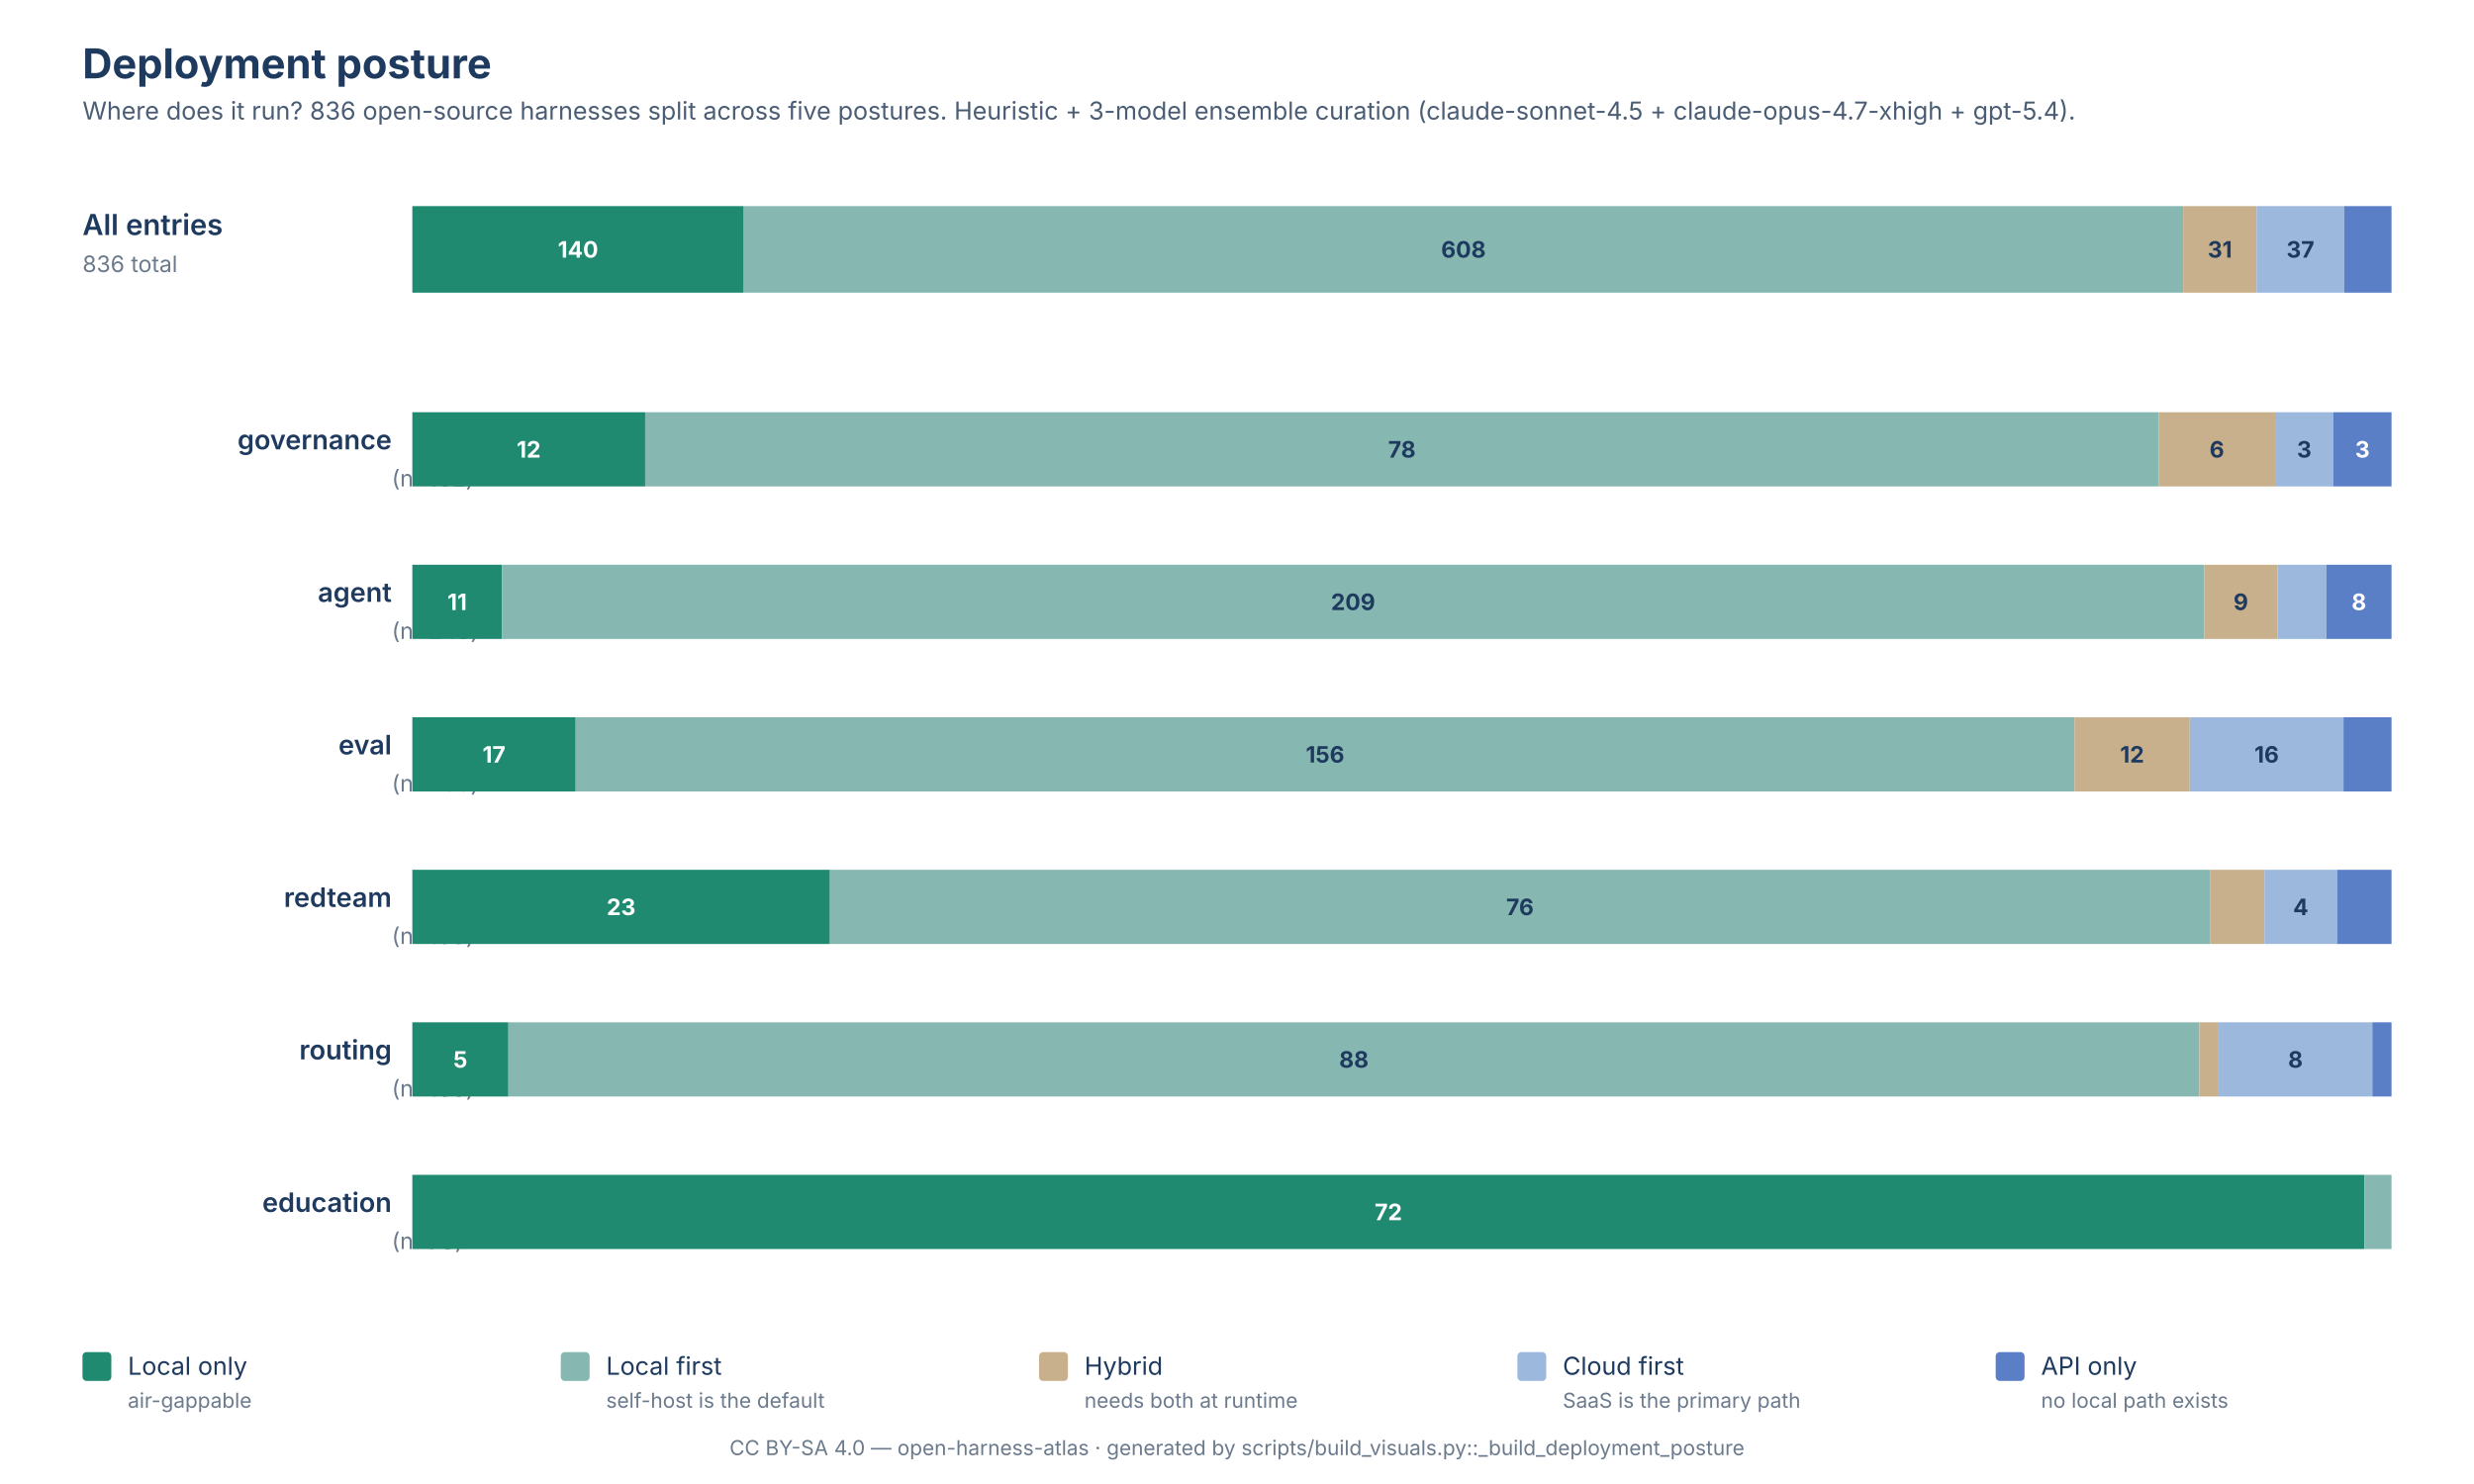
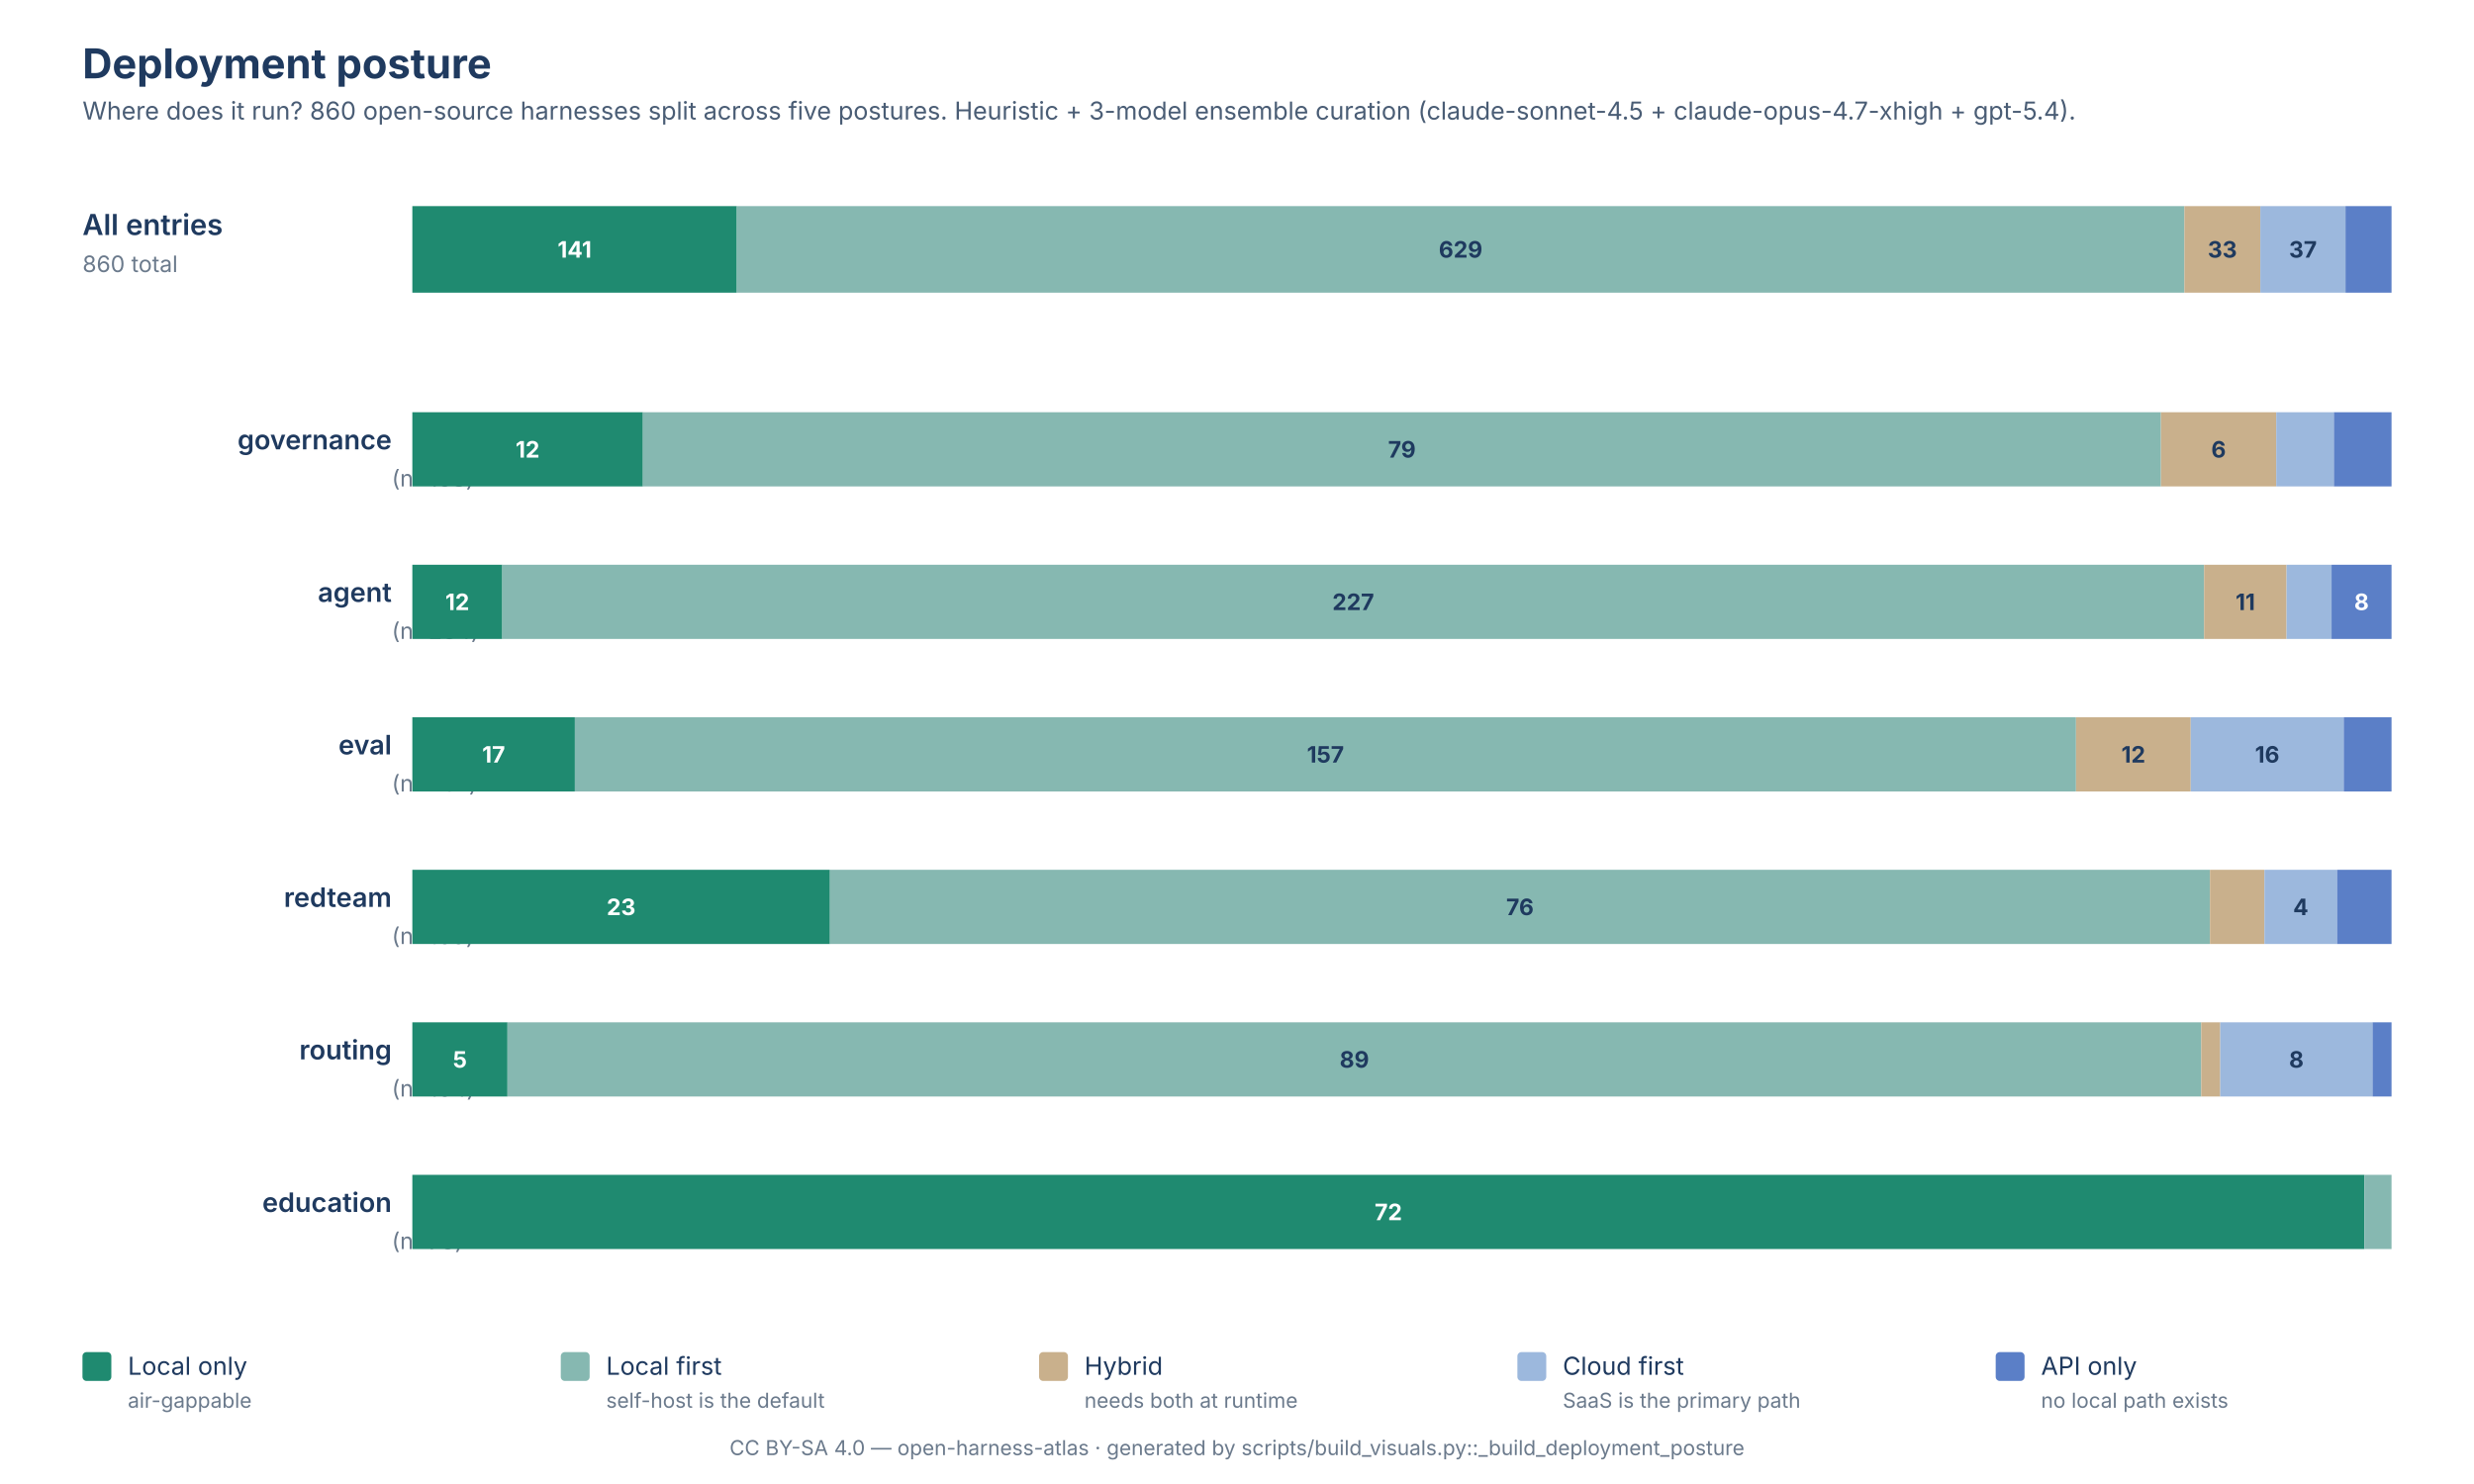
<svg xmlns="http://www.w3.org/2000/svg" viewBox="0 0 1200 720" role="img" aria-labelledby="title desc">
  <style>.body{font-family:"Inter","Helvetica Neue",Arial,sans-serif;}.title{font-size:20px;font-weight:700;fill:#1f3a5f;}.sub{font-size:12px;font-weight:400;fill:#4a5d75;}.h2{font-size:14px;font-weight:600;fill:#1f3a5f;}.cat-label{font-size:13px;font-weight:600;fill:#1f3a5f;text-anchor:end;}.cat-count{font-size:11px;fill:#6b7a8c;text-anchor:start;}.seg-label{font-size:11px;font-weight:700;fill:#ffffff;text-anchor:middle;dominant-baseline:central;}.seg-label-dark{font-size:11px;font-weight:700;fill:#1f3a5f;text-anchor:middle;dominant-baseline:central;}.legend-text{font-size:12px;fill:#1f3a5f;}.legend-hint{font-size:10px;fill:#6b7a8c;}.footer{font-size:10px;fill:#6b7a8c;text-anchor:middle;}</style>
  <rect width="1200" height="720" fill="#ffffff" />
  <text x="40" y="38" class="body title">Deployment posture</text>
-   <text x="40" y="58" class="body sub">Where does it run? 836 open-source harnesses split across five postures. Heuristic + 3-model ensemble curation (claude-sonnet-4.5 + claude-opus-4.7-xhigh + gpt-5.4).</text>
+   <text x="40" y="58" class="body sub">Where does it run? 860 open-source harnesses split across five postures. Heuristic + 3-model ensemble curation (claude-sonnet-4.5 + claude-opus-4.7-xhigh + gpt-5.4).</text>
  <text x="40" y="114" class="body h2">All entries</text>
-   <text x="40" y="132" class="body cat-count" text-anchor="start">836 total</text>
-   <rect x="200.00" y="100" width="160.77" height="42" fill="#1f8a70" />
-   <text x="280.38" y="121.00" class="body seg-label">140</text>
-   <rect x="360.77" y="100" width="698.18" height="42" fill="#86b8b1" />
-   <text x="709.86" y="121.00" class="body seg-label-dark">608</text>
-   <rect x="1058.95" y="100" width="35.60" height="42" fill="#c9b08c" />
-   <text x="1076.75" y="121.00" class="body seg-label-dark">31</text>
-   <rect x="1094.55" y="100" width="42.49" height="42" fill="#9cb8dd" />
-   <text x="1115.79" y="121.00" class="body seg-label-dark">37</text>
-   <rect x="1137.03" y="100" width="22.97" height="42" fill="#5b7fc7" />
+   <text x="40" y="132" class="body cat-count" text-anchor="start">860 total</text>
+   <rect x="200.00" y="100" width="157.40" height="42" fill="#1f8a70" />
+   <text x="278.70" y="121.00" class="body seg-label">141</text>
+   <rect x="357.40" y="100" width="702.14" height="42" fill="#86b8b1" />
+   <text x="708.47" y="121.00" class="body seg-label-dark">629</text>
+   <rect x="1059.53" y="100" width="36.84" height="42" fill="#c9b08c" />
+   <text x="1077.95" y="121.00" class="body seg-label-dark">33</text>
+   <rect x="1096.37" y="100" width="41.30" height="42" fill="#9cb8dd" />
+   <text x="1117.02" y="121.00" class="body seg-label-dark">37</text>
+   <rect x="1137.67" y="100" width="22.33" height="42" fill="#5b7fc7" />
  <text x="190" y="218" class="body cat-label">governance</text>
-   <text x="190" y="236" class="body cat-count" text-anchor="end">(n=102)</text>
-   <rect x="200.00" y="200" width="112.94" height="36" fill="#1f8a70" />
-   <text x="256.47" y="218.00" class="body seg-label">12</text>
-   <rect x="312.94" y="200" width="734.12" height="36" fill="#86b8b1" />
-   <text x="680.00" y="218.00" class="body seg-label-dark">78</text>
-   <rect x="1047.06" y="200" width="56.47" height="36" fill="#c9b08c" />
-   <text x="1075.29" y="218.00" class="body seg-label-dark">6</text>
-   <rect x="1103.53" y="200" width="28.24" height="36" fill="#9cb8dd" />
-   <text x="1117.65" y="218.00" class="body seg-label-dark">3</text>
-   <rect x="1131.76" y="200" width="28.24" height="36" fill="#5b7fc7" />
-   <text x="1145.88" y="218.00" class="body seg-label">3</text>
+   <text x="190" y="236" class="body cat-count" text-anchor="end">(n=103)</text>
+   <rect x="200.00" y="200" width="111.84" height="36" fill="#1f8a70" />
+   <text x="255.92" y="218.00" class="body seg-label">12</text>
+   <rect x="311.84" y="200" width="736.31" height="36" fill="#86b8b1" />
+   <text x="680.00" y="218.00" class="body seg-label-dark">79</text>
+   <rect x="1048.16" y="200" width="55.92" height="36" fill="#c9b08c" />
+   <text x="1076.12" y="218.00" class="body seg-label-dark">6</text>
+   <rect x="1104.08" y="200" width="27.96" height="36" fill="#9cb8dd" />
+   <rect x="1132.04" y="200" width="27.96" height="36" fill="#5b7fc7" />
  <text x="190" y="292" class="body cat-label">agent</text>
-   <text x="190" y="310" class="body cat-count" text-anchor="end">(n=243)</text>
-   <rect x="200.00" y="274" width="43.46" height="36" fill="#1f8a70" />
-   <text x="221.73" y="292.00" class="body seg-label">11</text>
-   <rect x="243.46" y="274" width="825.68" height="36" fill="#86b8b1" />
-   <text x="656.30" y="292.00" class="body seg-label-dark">209</text>
-   <rect x="1069.14" y="274" width="35.56" height="36" fill="#c9b08c" />
-   <text x="1086.91" y="292.00" class="body seg-label-dark">9</text>
-   <rect x="1104.69" y="274" width="23.70" height="36" fill="#9cb8dd" />
-   <rect x="1128.40" y="274" width="31.60" height="36" fill="#5b7fc7" />
-   <text x="1144.20" y="292.00" class="body seg-label">8</text>
+   <text x="190" y="310" class="body cat-count" text-anchor="end">(n=264)</text>
+   <rect x="200.00" y="274" width="43.64" height="36" fill="#1f8a70" />
+   <text x="221.82" y="292.00" class="body seg-label">12</text>
+   <rect x="243.64" y="274" width="825.45" height="36" fill="#86b8b1" />
+   <text x="656.36" y="292.00" class="body seg-label-dark">227</text>
+   <rect x="1069.09" y="274" width="40.00" height="36" fill="#c9b08c" />
+   <text x="1089.09" y="292.00" class="body seg-label-dark">11</text>
+   <rect x="1109.09" y="274" width="21.82" height="36" fill="#9cb8dd" />
+   <rect x="1130.91" y="274" width="29.09" height="36" fill="#5b7fc7" />
+   <text x="1145.45" y="292.00" class="body seg-label">8</text>
  <text x="190" y="366" class="body cat-label">eval</text>
-   <text x="190" y="384" class="body cat-count" text-anchor="end">(n=206)</text>
-   <rect x="200.00" y="348" width="79.22" height="36" fill="#1f8a70" />
-   <text x="239.61" y="366.00" class="body seg-label">17</text>
-   <rect x="279.22" y="348" width="726.99" height="36" fill="#86b8b1" />
-   <text x="642.72" y="366.00" class="body seg-label-dark">156</text>
-   <rect x="1006.21" y="348" width="55.92" height="36" fill="#c9b08c" />
-   <text x="1034.17" y="366.00" class="body seg-label-dark">12</text>
-   <rect x="1062.14" y="348" width="74.56" height="36" fill="#9cb8dd" />
-   <text x="1099.42" y="366.00" class="body seg-label-dark">16</text>
-   <rect x="1136.70" y="348" width="23.30" height="36" fill="#5b7fc7" />
+   <text x="190" y="384" class="body cat-count" text-anchor="end">(n=207)</text>
+   <rect x="200.00" y="348" width="78.84" height="36" fill="#1f8a70" />
+   <text x="239.42" y="366.00" class="body seg-label">17</text>
+   <rect x="278.84" y="348" width="728.12" height="36" fill="#86b8b1" />
+   <text x="642.90" y="366.00" class="body seg-label-dark">157</text>
+   <rect x="1006.96" y="348" width="55.65" height="36" fill="#c9b08c" />
+   <text x="1034.78" y="366.00" class="body seg-label-dark">12</text>
+   <rect x="1062.61" y="348" width="74.20" height="36" fill="#9cb8dd" />
+   <text x="1099.71" y="366.00" class="body seg-label-dark">16</text>
+   <rect x="1136.81" y="348" width="23.19" height="36" fill="#5b7fc7" />
  <text x="190" y="440" class="body cat-label">redteam</text>
  <text x="190" y="458" class="body cat-count" text-anchor="end">(n=109)</text>
  <rect x="200.00" y="422" width="202.57" height="36" fill="#1f8a70" />
  <text x="301.28" y="440.00" class="body seg-label">23</text>
  <rect x="402.57" y="422" width="669.36" height="36" fill="#86b8b1" />
  <text x="737.25" y="440.00" class="body seg-label-dark">76</text>
  <rect x="1071.93" y="422" width="26.42" height="36" fill="#c9b08c" />
  <rect x="1098.35" y="422" width="35.23" height="36" fill="#9cb8dd" />
  <text x="1115.96" y="440.00" class="body seg-label-dark">4</text>
  <rect x="1133.58" y="422" width="26.42" height="36" fill="#5b7fc7" />
  <text x="190" y="514" class="body cat-label">routing</text>
-   <text x="190" y="532" class="body cat-count" text-anchor="end">(n=103)</text>
-   <rect x="200.00" y="496" width="46.60" height="36" fill="#1f8a70" />
-   <text x="223.30" y="514.00" class="body seg-label">5</text>
-   <rect x="246.60" y="496" width="820.19" height="36" fill="#86b8b1" />
-   <text x="656.70" y="514.00" class="body seg-label-dark">88</text>
-   <rect x="1066.80" y="496" width="9.32" height="36" fill="#c9b08c" />
-   <rect x="1076.12" y="496" width="74.56" height="36" fill="#9cb8dd" />
-   <text x="1113.40" y="514.00" class="body seg-label-dark">8</text>
-   <rect x="1150.68" y="496" width="9.32" height="36" fill="#5b7fc7" />
+   <text x="190" y="532" class="body cat-count" text-anchor="end">(n=104)</text>
+   <rect x="200.00" y="496" width="46.15" height="36" fill="#1f8a70" />
+   <text x="223.08" y="514.00" class="body seg-label">5</text>
+   <rect x="246.15" y="496" width="821.54" height="36" fill="#86b8b1" />
+   <text x="656.92" y="514.00" class="body seg-label-dark">89</text>
+   <rect x="1067.69" y="496" width="9.23" height="36" fill="#c9b08c" />
+   <rect x="1076.92" y="496" width="73.85" height="36" fill="#9cb8dd" />
+   <text x="1113.85" y="514.00" class="body seg-label-dark">8</text>
+   <rect x="1150.77" y="496" width="9.23" height="36" fill="#5b7fc7" />
  <text x="190" y="588" class="body cat-label">education</text>
  <text x="190" y="606" class="body cat-count" text-anchor="end">(n=73)</text>
  <rect x="200.00" y="570" width="946.85" height="36" fill="#1f8a70" />
  <text x="673.42" y="588.00" class="body seg-label">72</text>
  <rect x="1146.85" y="570" width="13.15" height="36" fill="#86b8b1" />
  <rect x="40" y="656" width="14" height="14" rx="2" fill="#1f8a70" />
  <text x="62" y="667" class="body legend-text">Local only</text>
  <text x="62" y="683" class="body legend-hint">air-gappable</text>
  <rect x="272" y="656" width="14" height="14" rx="2" fill="#86b8b1" />
  <text x="294" y="667" class="body legend-text">Local first</text>
  <text x="294" y="683" class="body legend-hint">self-host is the default</text>
  <rect x="504" y="656" width="14" height="14" rx="2" fill="#c9b08c" />
  <text x="526" y="667" class="body legend-text">Hybrid</text>
  <text x="526" y="683" class="body legend-hint">needs both at runtime</text>
  <rect x="736" y="656" width="14" height="14" rx="2" fill="#9cb8dd" />
  <text x="758" y="667" class="body legend-text">Cloud first</text>
  <text x="758" y="683" class="body legend-hint">SaaS is the primary path</text>
  <rect x="968" y="656" width="14" height="14" rx="2" fill="#5b7fc7" />
  <text x="990" y="667" class="body legend-text">API only</text>
  <text x="990" y="683" class="body legend-hint">no local path exists</text>
  <text x="600" y="706" class="body footer">CC BY-SA 4.0 — open-harness-atlas · generated by scripts/build_visuals.py::_build_deployment_posture</text>
</svg>
